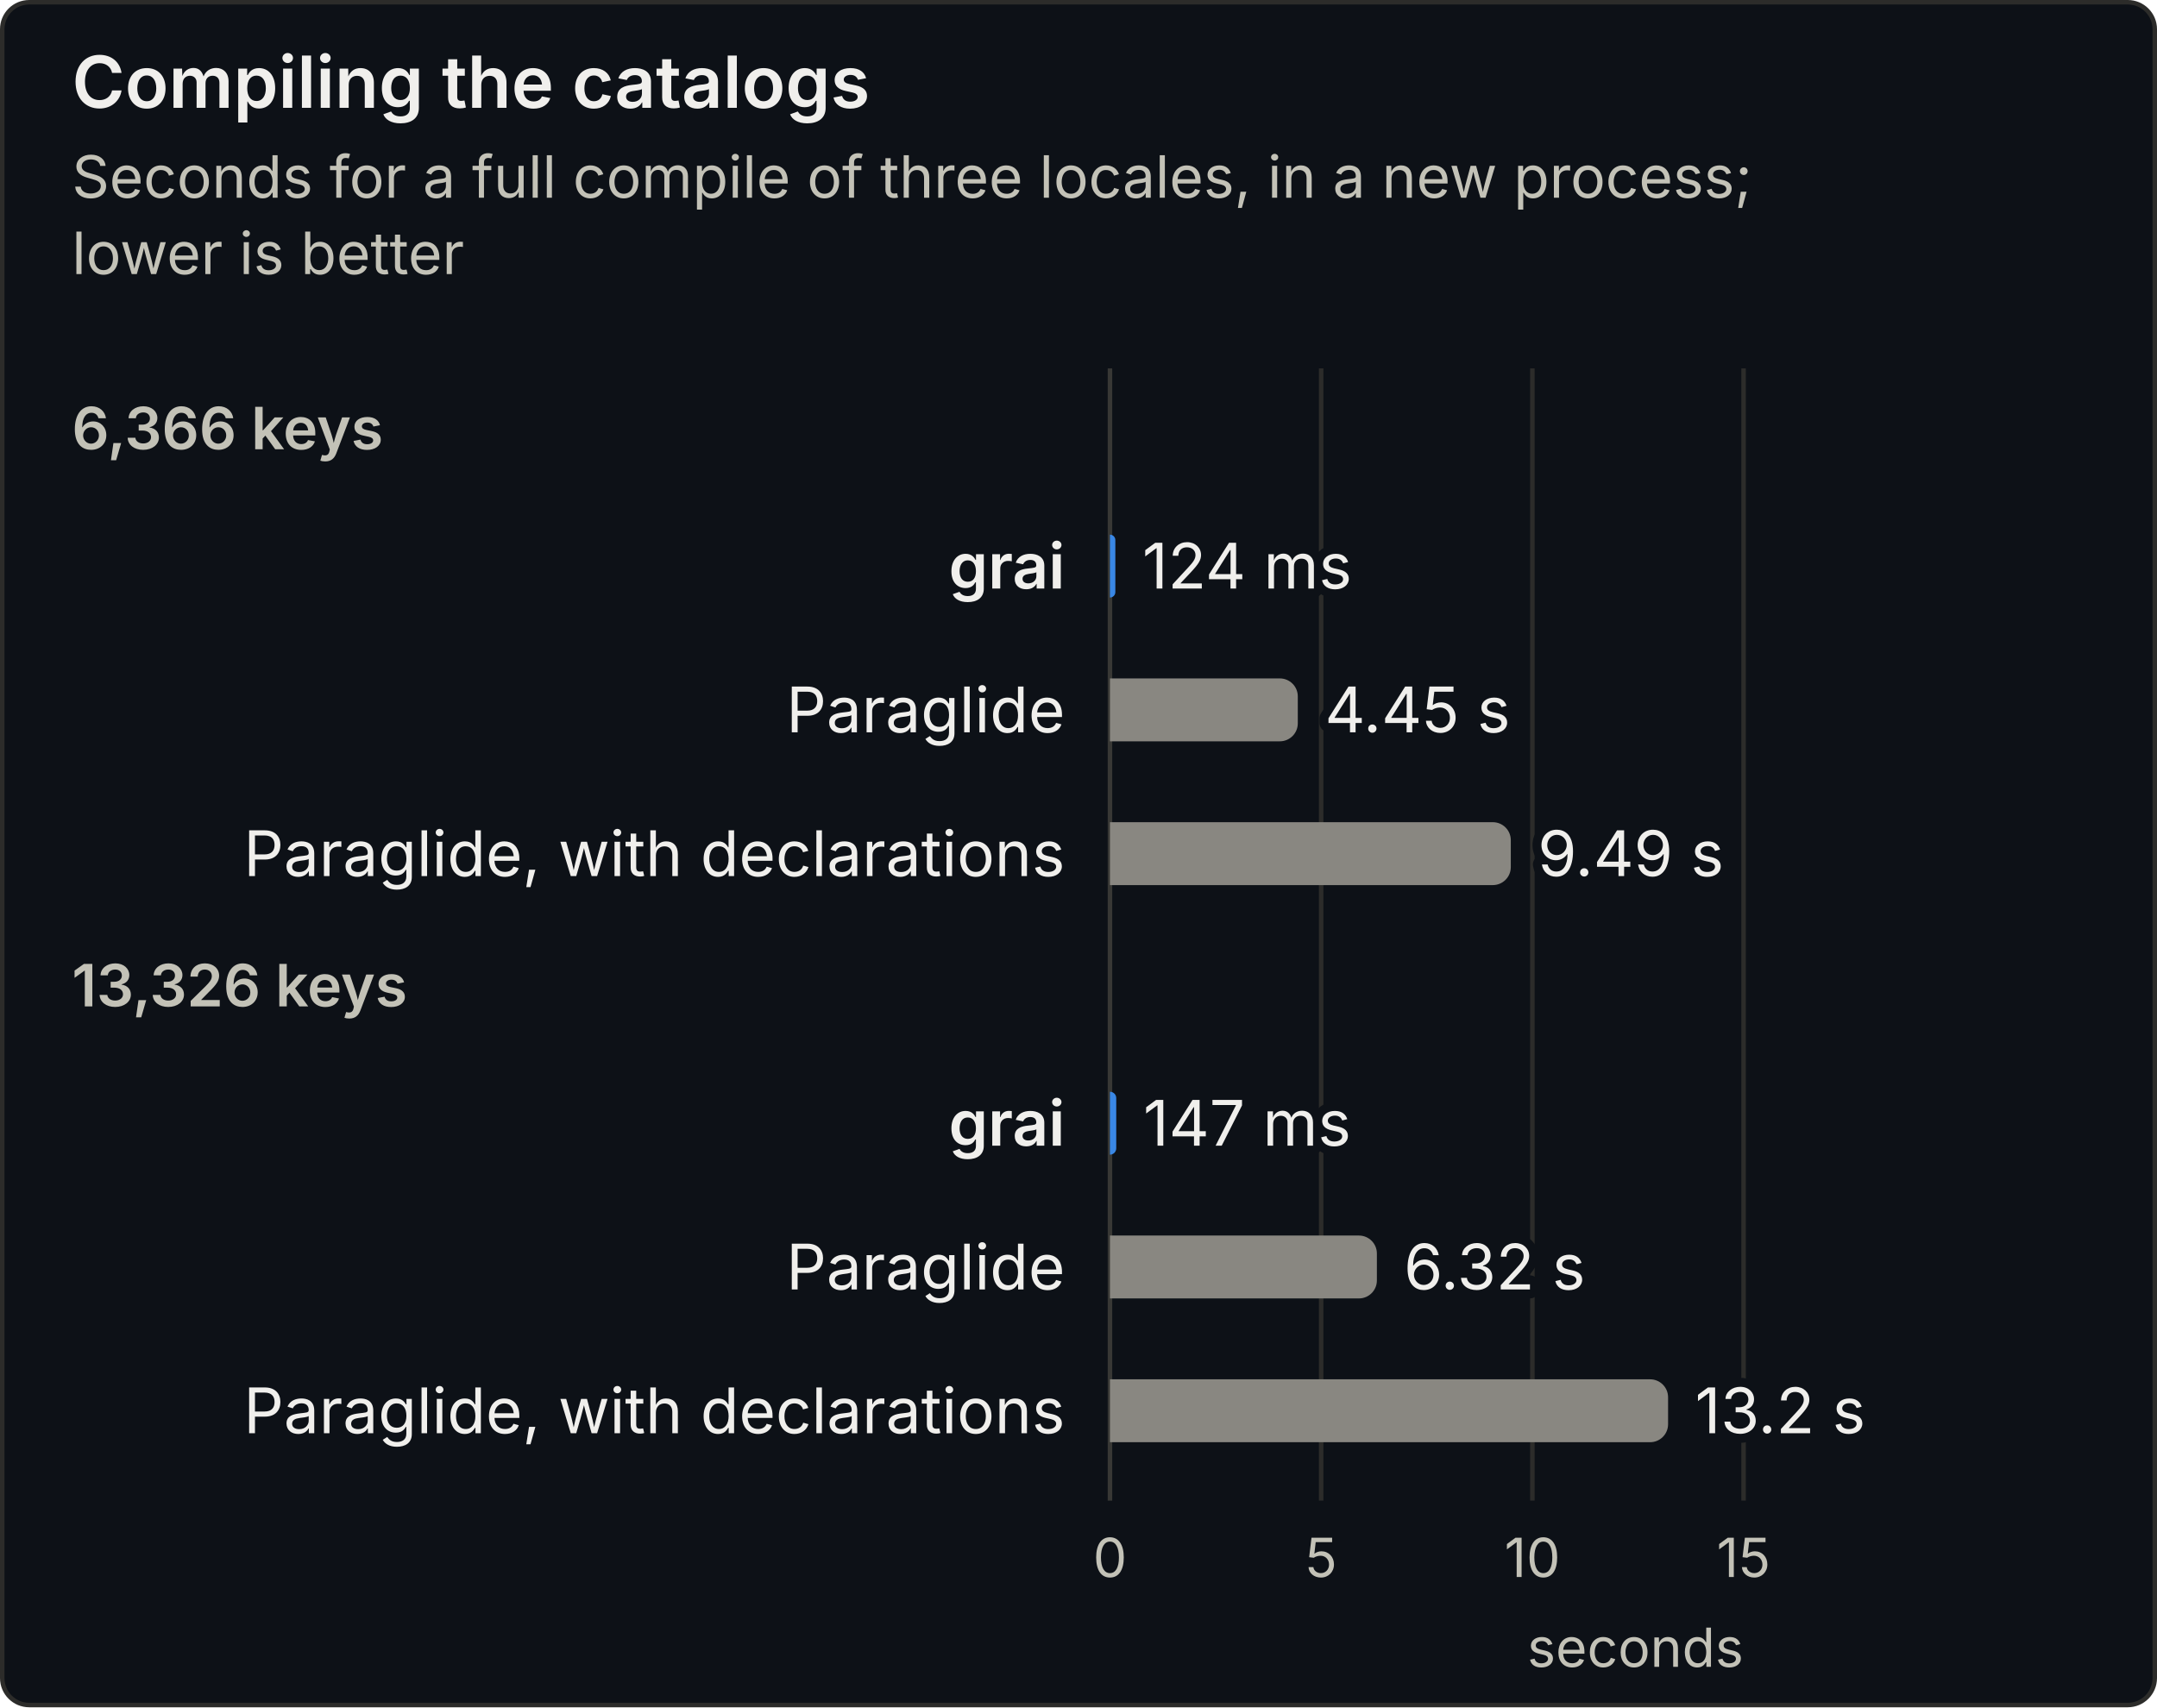
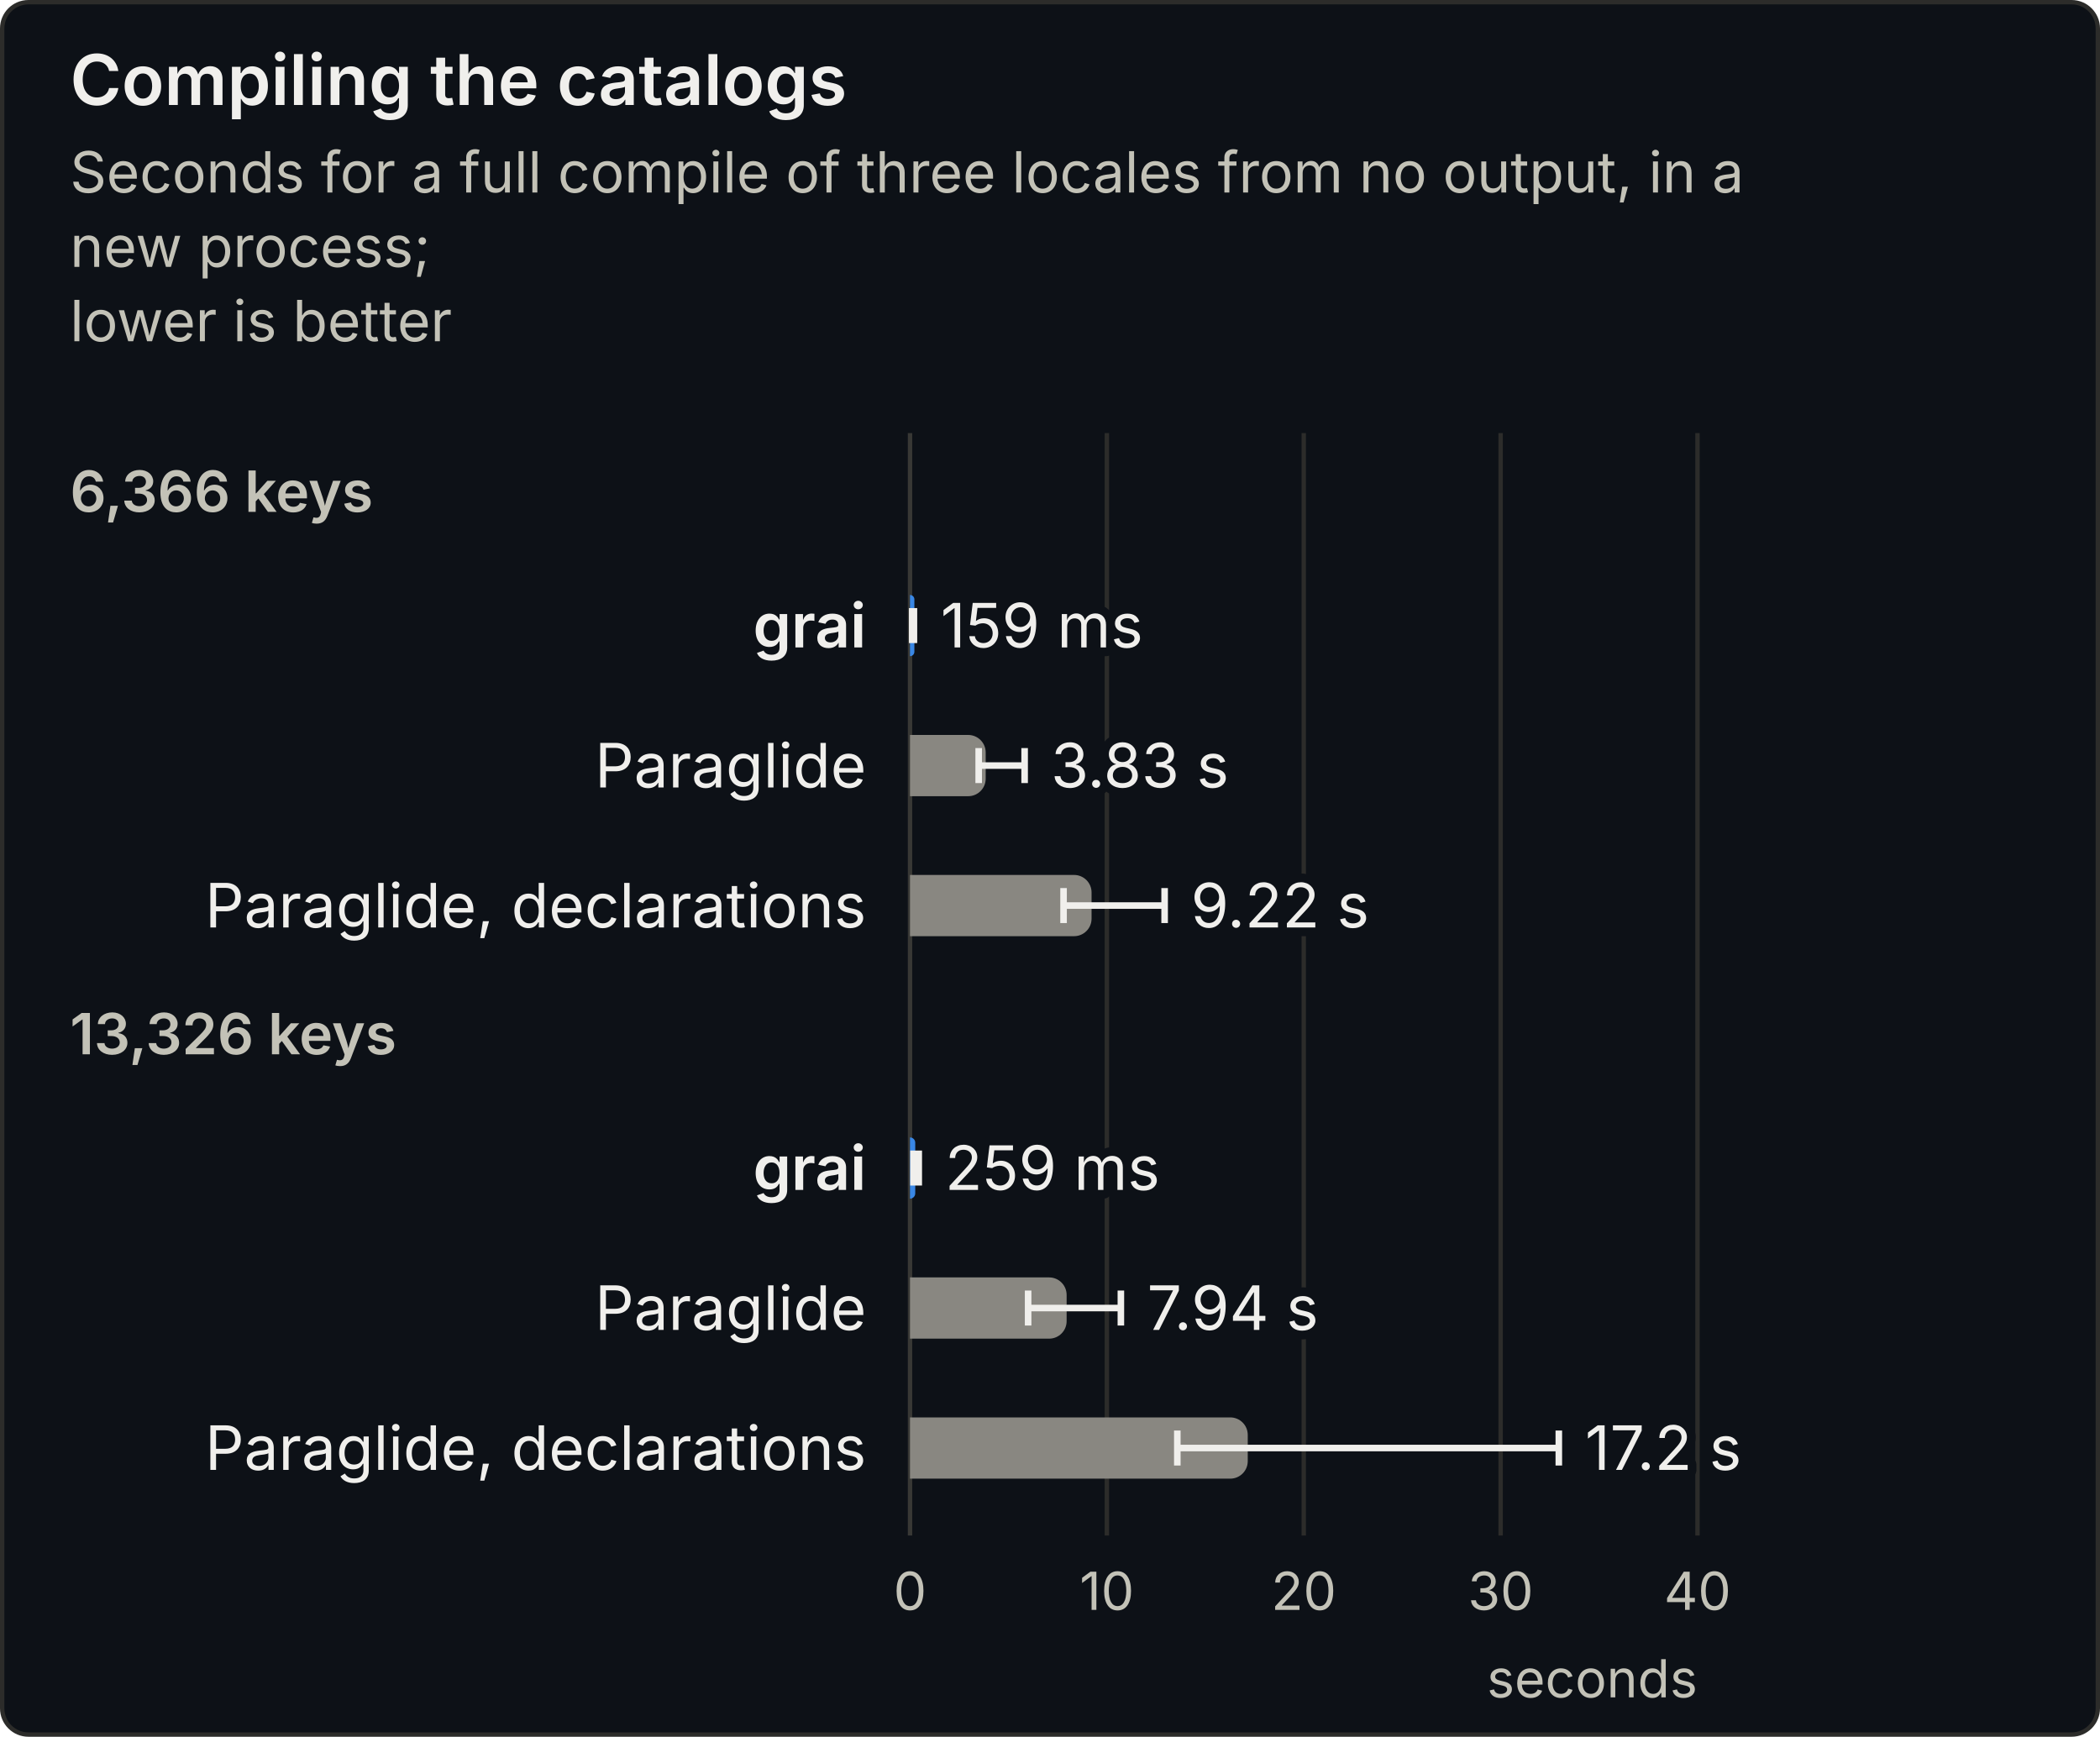
- <svg xmlns="http://www.w3.org/2000/svg" viewBox="0 0 480 380" width="480" height="380" font-family="system-ui, -apple-system, 'Segoe UI', sans-serif">
-   <rect x="0.5" y="0.5" width="479" height="379" rx="6" fill="#0d1117" stroke="#2c2c2a" />
+ <svg xmlns="http://www.w3.org/2000/svg" viewBox="0 0 480 397" width="480" height="397" font-family="system-ui, -apple-system, 'Segoe UI', sans-serif">
+   <rect x="0.5" y="0.5" width="479" height="396" rx="6" fill="#0d1117" stroke="#2c2c2a" />
  <text x="16" y="24" font-size="16" font-weight="600" fill="#f0efec">Compiling the catalogs</text>
-   <text x="16" y="44" font-size="13" fill="#c3c2b7">Seconds for a full compile of three locales, in a new process;</text>
-   <text x="16" y="61" font-size="13" fill="#c3c2b7">lower is better</text>
-   <line x1="247" y1="82" x2="247" y2="334" stroke="#383835" stroke-width="1" />
-   <text x="247" y="351" font-size="12" text-anchor="middle" fill="#c3c2b7" style="font-variant-numeric: tabular-nums">0</text>
-   <line x1="294" y1="82" x2="294" y2="334" stroke="#2c2c2a" stroke-width="1" />
-   <text x="294" y="351" font-size="12" text-anchor="middle" fill="#c3c2b7" style="font-variant-numeric: tabular-nums">5</text>
-   <line x1="341" y1="82" x2="341" y2="334" stroke="#2c2c2a" stroke-width="1" />
-   <text x="341" y="351" font-size="12" text-anchor="middle" fill="#c3c2b7" style="font-variant-numeric: tabular-nums">10</text>
-   <line x1="388" y1="82" x2="388" y2="334" stroke="#2c2c2a" stroke-width="1" />
-   <text x="388" y="351" font-size="12" text-anchor="middle" fill="#c3c2b7" style="font-variant-numeric: tabular-nums">15</text>
-   <text x="16" y="100" font-size="13" font-weight="600" fill="#c3c2b7">6,366 keys</text>
-   <text x="237" y="131" font-size="14" text-anchor="end" font-weight="600" fill="#f0efec">grai</text>
-   <path d="M247,119H247A1.2,1.2 0 0 1 248.2,120.2V131.8A1.2,1.2 0 0 1 247,133H247Z" fill="#3987e5" />
-   <text x="254.2" y="131" font-size="14" fill="#f0efec" stroke="#0d1117" stroke-width="4" stroke-linejoin="round" paint-order="stroke" style="font-variant-numeric: tabular-nums">124 ms</text>
-   <text x="237" y="163" font-size="14" text-anchor="end" fill="#f0efec">Paraglide</text>
-   <path d="M247,151H284.8A4,4 0 0 1 288.8,155V161A4,4 0 0 1 284.8,165H247Z" fill="#898781" />
-   <text x="294.8" y="163" font-size="14" fill="#f0efec" stroke="#0d1117" stroke-width="4" stroke-linejoin="round" paint-order="stroke" style="font-variant-numeric: tabular-nums">4.45 s</text>
-   <text x="237" y="195" font-size="14" text-anchor="end" fill="#f0efec">Paraglide, with declarations</text>
-   <path d="M247,183H332.2A4,4 0 0 1 336.2,187V193A4,4 0 0 1 332.2,197H247Z" fill="#898781" />
-   <text x="342.2" y="195" font-size="14" fill="#f0efec" stroke="#0d1117" stroke-width="4" stroke-linejoin="round" paint-order="stroke" style="font-variant-numeric: tabular-nums">9.49 s</text>
-   <text x="16" y="224" font-size="13" font-weight="600" fill="#c3c2b7">13,326 keys</text>
-   <text x="237" y="255" font-size="14" text-anchor="end" font-weight="600" fill="#f0efec">grai</text>
-   <path d="M247,243H247A1.4,1.4 0 0 1 248.4,244.4V255.6A1.4,1.4 0 0 1 247,257H247Z" fill="#3987e5" />
-   <text x="254.4" y="255" font-size="14" fill="#f0efec" stroke="#0d1117" stroke-width="4" stroke-linejoin="round" paint-order="stroke" style="font-variant-numeric: tabular-nums">147 ms</text>
-   <text x="237" y="287" font-size="14" text-anchor="end" fill="#f0efec">Paraglide</text>
-   <path d="M247,275H302.4A4,4 0 0 1 306.4,279V285A4,4 0 0 1 302.4,289H247Z" fill="#898781" />
-   <text x="312.4" y="287" font-size="14" fill="#f0efec" stroke="#0d1117" stroke-width="4" stroke-linejoin="round" paint-order="stroke" style="font-variant-numeric: tabular-nums">6.32 s</text>
-   <text x="237" y="319" font-size="14" text-anchor="end" fill="#f0efec">Paraglide, with declarations</text>
-   <path d="M247,307H367.2A4,4 0 0 1 371.2,311V317A4,4 0 0 1 367.2,321H247Z" fill="#898781" />
-   <text x="377.2" y="319" font-size="14" fill="#f0efec" stroke="#0d1117" stroke-width="4" stroke-linejoin="round" paint-order="stroke" style="font-variant-numeric: tabular-nums">13.2 s</text>
-   <text x="388" y="371" font-size="12" text-anchor="end" fill="#c3c2b7">seconds</text>
+   <text x="16" y="44" font-size="13" fill="#c3c2b7">Seconds for a full compile of three locales from no output, in a</text>
+   <text x="16" y="61" font-size="13" fill="#c3c2b7">new process;</text>
+   <text x="16" y="78" font-size="13" fill="#c3c2b7">lower is better</text>
+   <line x1="208" y1="99" x2="208" y2="351" stroke="#383835" stroke-width="1" />
+   <text x="208" y="368" font-size="12" text-anchor="middle" fill="#c3c2b7" style="font-variant-numeric: tabular-nums">0</text>
+   <line x1="253" y1="99" x2="253" y2="351" stroke="#2c2c2a" stroke-width="1" />
+   <text x="253" y="368" font-size="12" text-anchor="middle" fill="#c3c2b7" style="font-variant-numeric: tabular-nums">10</text>
+   <line x1="298" y1="99" x2="298" y2="351" stroke="#2c2c2a" stroke-width="1" />
+   <text x="298" y="368" font-size="12" text-anchor="middle" fill="#c3c2b7" style="font-variant-numeric: tabular-nums">20</text>
+   <line x1="343" y1="99" x2="343" y2="351" stroke="#2c2c2a" stroke-width="1" />
+   <text x="343" y="368" font-size="12" text-anchor="middle" fill="#c3c2b7" style="font-variant-numeric: tabular-nums">30</text>
+   <line x1="388" y1="99" x2="388" y2="351" stroke="#2c2c2a" stroke-width="1" />
+   <text x="388" y="368" font-size="12" text-anchor="middle" fill="#c3c2b7" style="font-variant-numeric: tabular-nums">40</text>
+   <text x="16" y="117" font-size="13" font-weight="600" fill="#c3c2b7">6,366 keys</text>
+   <text x="198" y="148" font-size="14" text-anchor="end" font-weight="600" fill="#f0efec">grai</text>
+   <path d="M208,136H208A1,1 0 0 1 209,137V149A1,1 0 0 1 208,150H208Z" fill="#3987e5" />
+   <path d="M208.5,143H208.9M208.5,139V147M208.9,139V147" stroke="#f0efec" stroke-width="1.5" fill="none" />
+   <text x="215" y="148" font-size="14" fill="#f0efec" stroke="#0d1117" stroke-width="4" stroke-linejoin="round" paint-order="stroke" style="font-variant-numeric: tabular-nums">159 ms</text>
+   <text x="198" y="180" font-size="14" text-anchor="end" fill="#f0efec">Paraglide</text>
+   <path d="M208,168H221.3A4,4 0 0 1 225.3,172V178A4,4 0 0 1 221.3,182H208Z" fill="#898781" />
+   <path d="M223.7,175H234.2M223.7,171V179M234.2,171V179" stroke="#f0efec" stroke-width="1.5" fill="none" />
+   <text x="240.2" y="180" font-size="14" fill="#f0efec" stroke="#0d1117" stroke-width="4" stroke-linejoin="round" paint-order="stroke" style="font-variant-numeric: tabular-nums">3.83 s</text>
+   <text x="198" y="212" font-size="14" text-anchor="end" fill="#f0efec">Paraglide, declarations</text>
+   <path d="M208,200H245.5A4,4 0 0 1 249.5,204V210A4,4 0 0 1 245.5,214H208Z" fill="#898781" />
+   <path d="M243.1,207H266.2M243.1,203V211M266.2,203V211" stroke="#f0efec" stroke-width="1.5" fill="none" />
+   <text x="272.2" y="212" font-size="14" fill="#f0efec" stroke="#0d1117" stroke-width="4" stroke-linejoin="round" paint-order="stroke" style="font-variant-numeric: tabular-nums">9.22 s</text>
+   <text x="16" y="241" font-size="13" font-weight="600" fill="#c3c2b7">13,326 keys</text>
+   <text x="198" y="272" font-size="14" text-anchor="end" font-weight="600" fill="#f0efec">grai</text>
+   <path d="M208,260H208A1.2,1.2 0 0 1 209.2,261.2V272.8A1.2,1.2 0 0 1 208,274H208Z" fill="#3987e5" />
+   <path d="M208.8,267H210M208.8,263V271M210,263V271" stroke="#f0efec" stroke-width="1.5" fill="none" />
+   <text x="216" y="272" font-size="14" fill="#f0efec" stroke="#0d1117" stroke-width="4" stroke-linejoin="round" paint-order="stroke" style="font-variant-numeric: tabular-nums">259 ms</text>
+   <text x="198" y="304" font-size="14" text-anchor="end" fill="#f0efec">Paraglide</text>
+   <path d="M208,292H239.8A4,4 0 0 1 243.8,296V302A4,4 0 0 1 239.8,306H208Z" fill="#898781" />
+   <path d="M235,299H256.2M235,295V303M256.2,295V303" stroke="#f0efec" stroke-width="1.5" fill="none" />
+   <text x="262.2" y="304" font-size="14" fill="#f0efec" stroke="#0d1117" stroke-width="4" stroke-linejoin="round" paint-order="stroke" style="font-variant-numeric: tabular-nums">7.94 s</text>
+   <text x="198" y="336" font-size="14" text-anchor="end" fill="#f0efec">Paraglide, declarations</text>
+   <path d="M208,324H281.2A4,4 0 0 1 285.2,328V334A4,4 0 0 1 281.2,338H208Z" fill="#898781" />
+   <path d="M269.1,331H356.3M269.1,327V335M356.3,327V335" stroke="#f0efec" stroke-width="1.5" fill="none" />
+   <text x="362.3" y="336" font-size="14" fill="#f0efec" stroke="#0d1117" stroke-width="4" stroke-linejoin="round" paint-order="stroke" style="font-variant-numeric: tabular-nums">17.2 s</text>
+   <text x="388" y="388" font-size="12" text-anchor="end" fill="#c3c2b7">seconds</text>
</svg>
